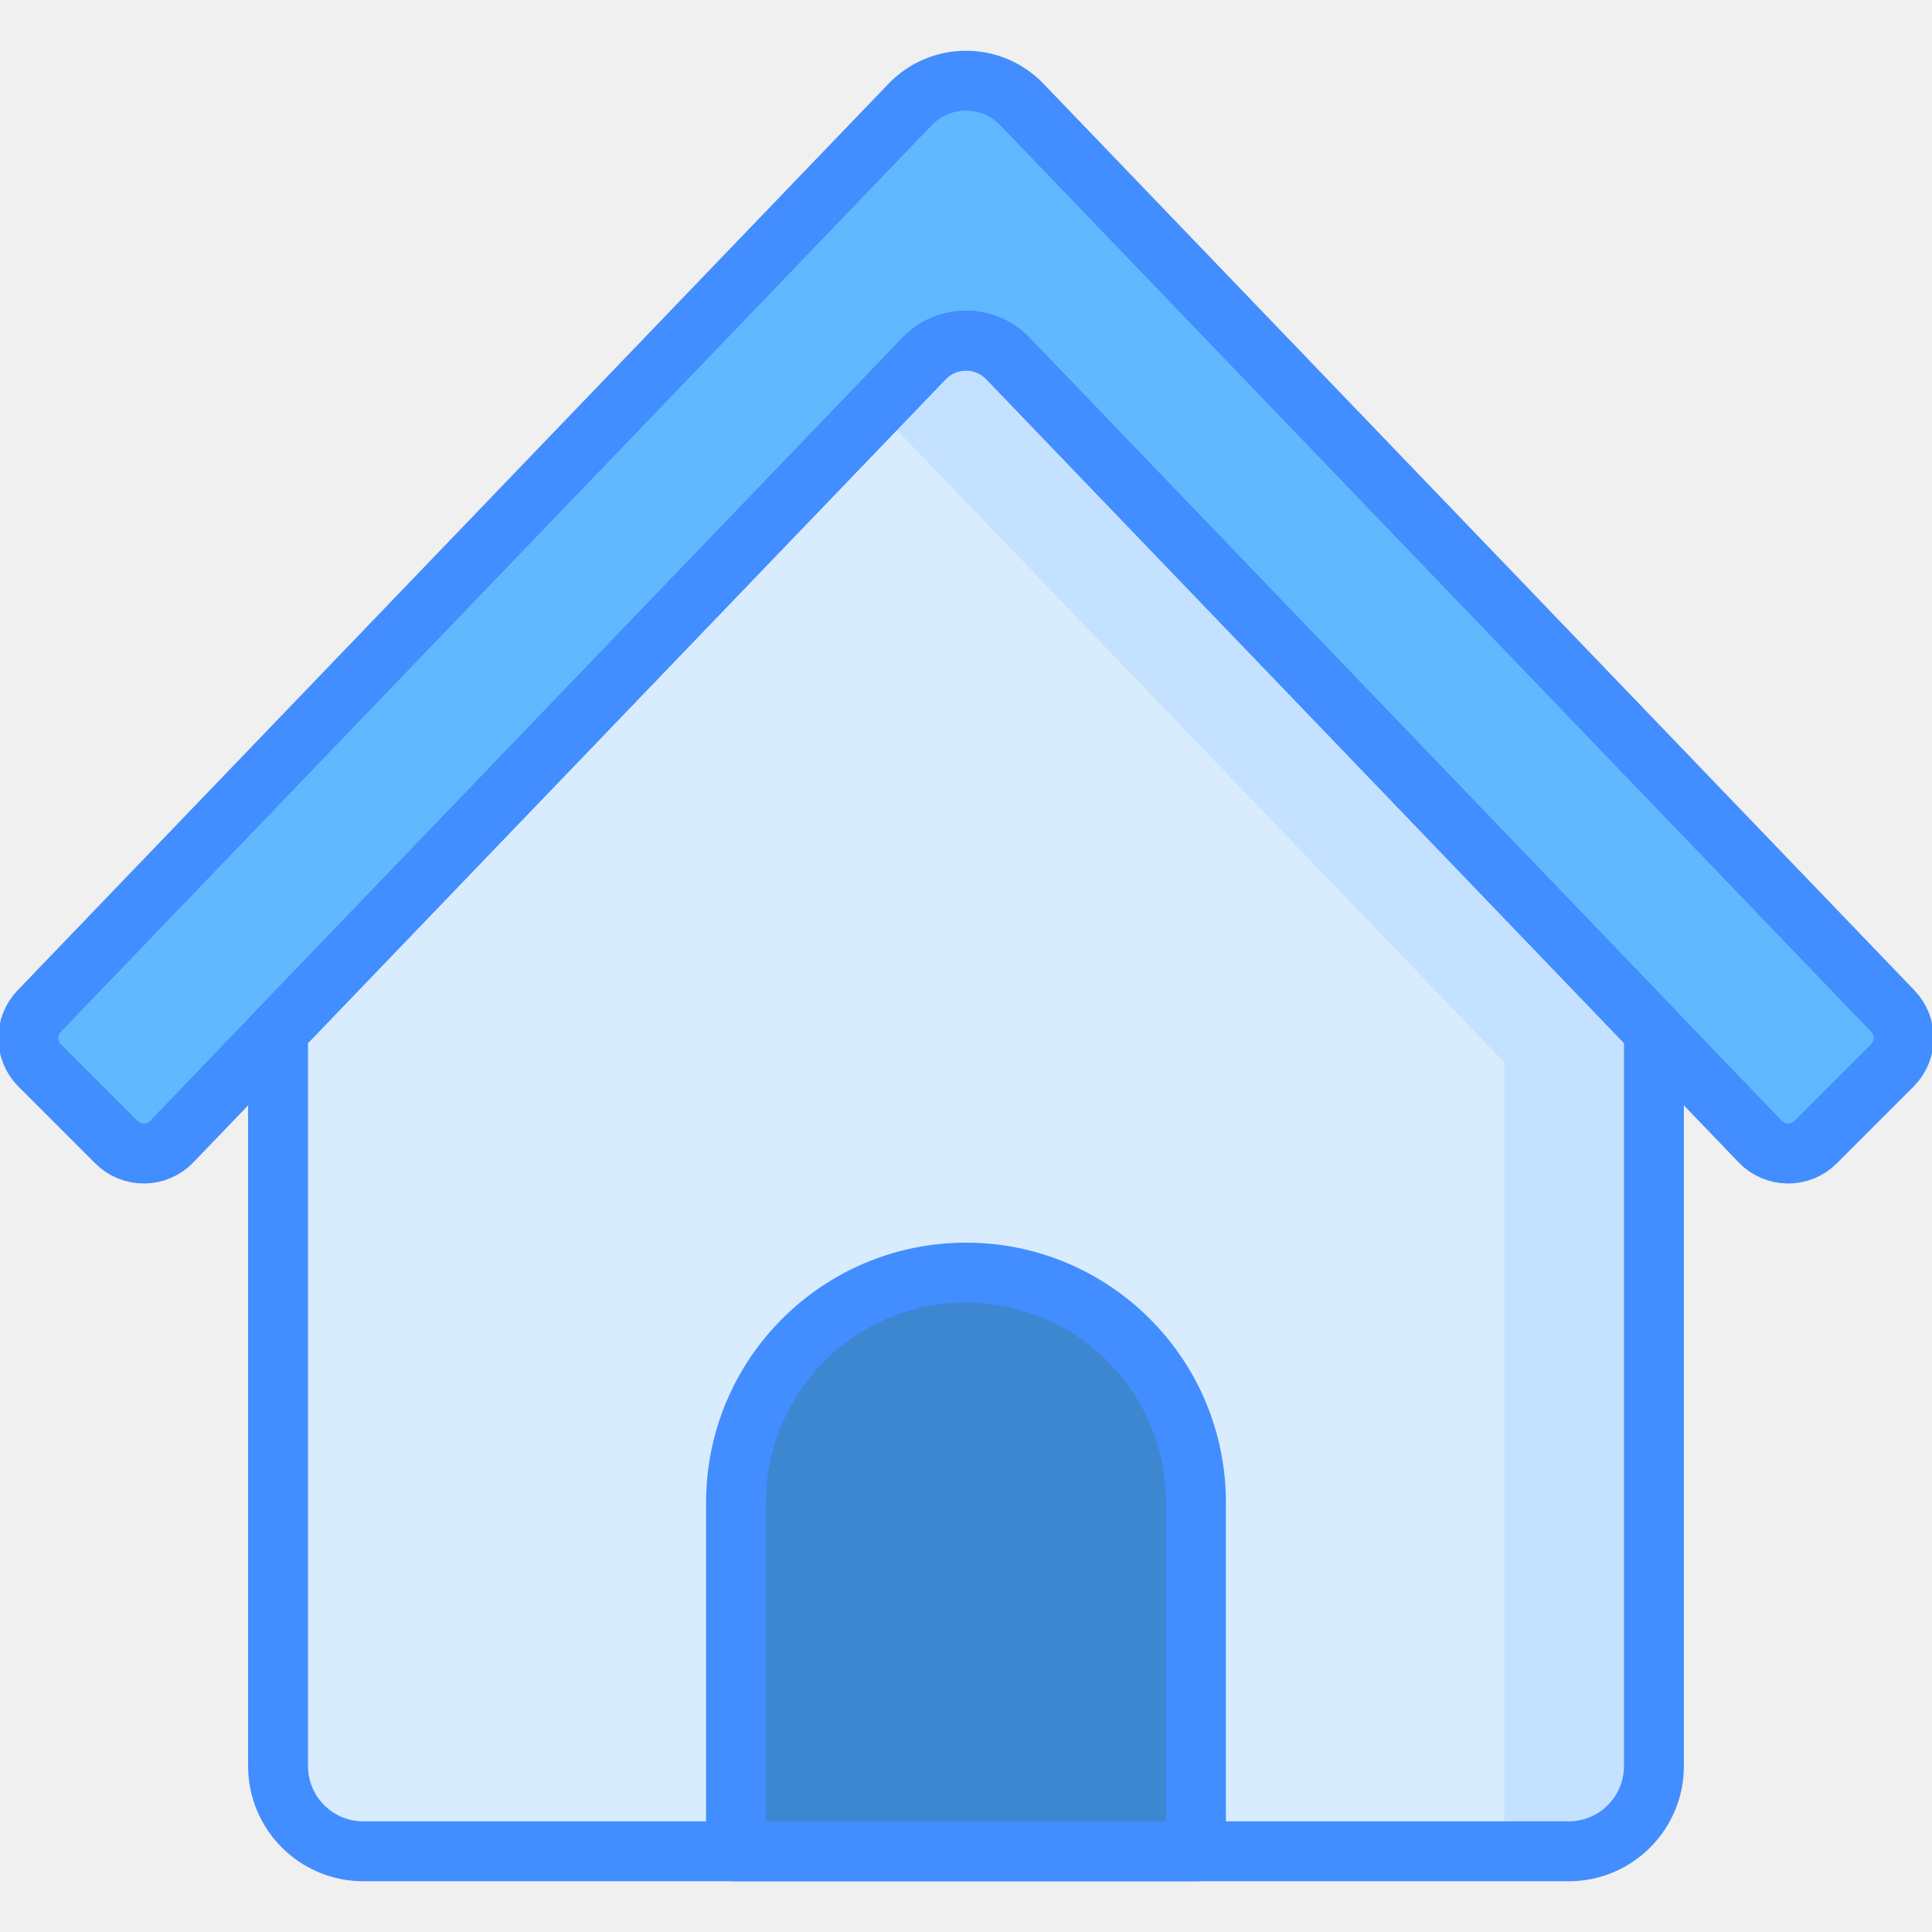
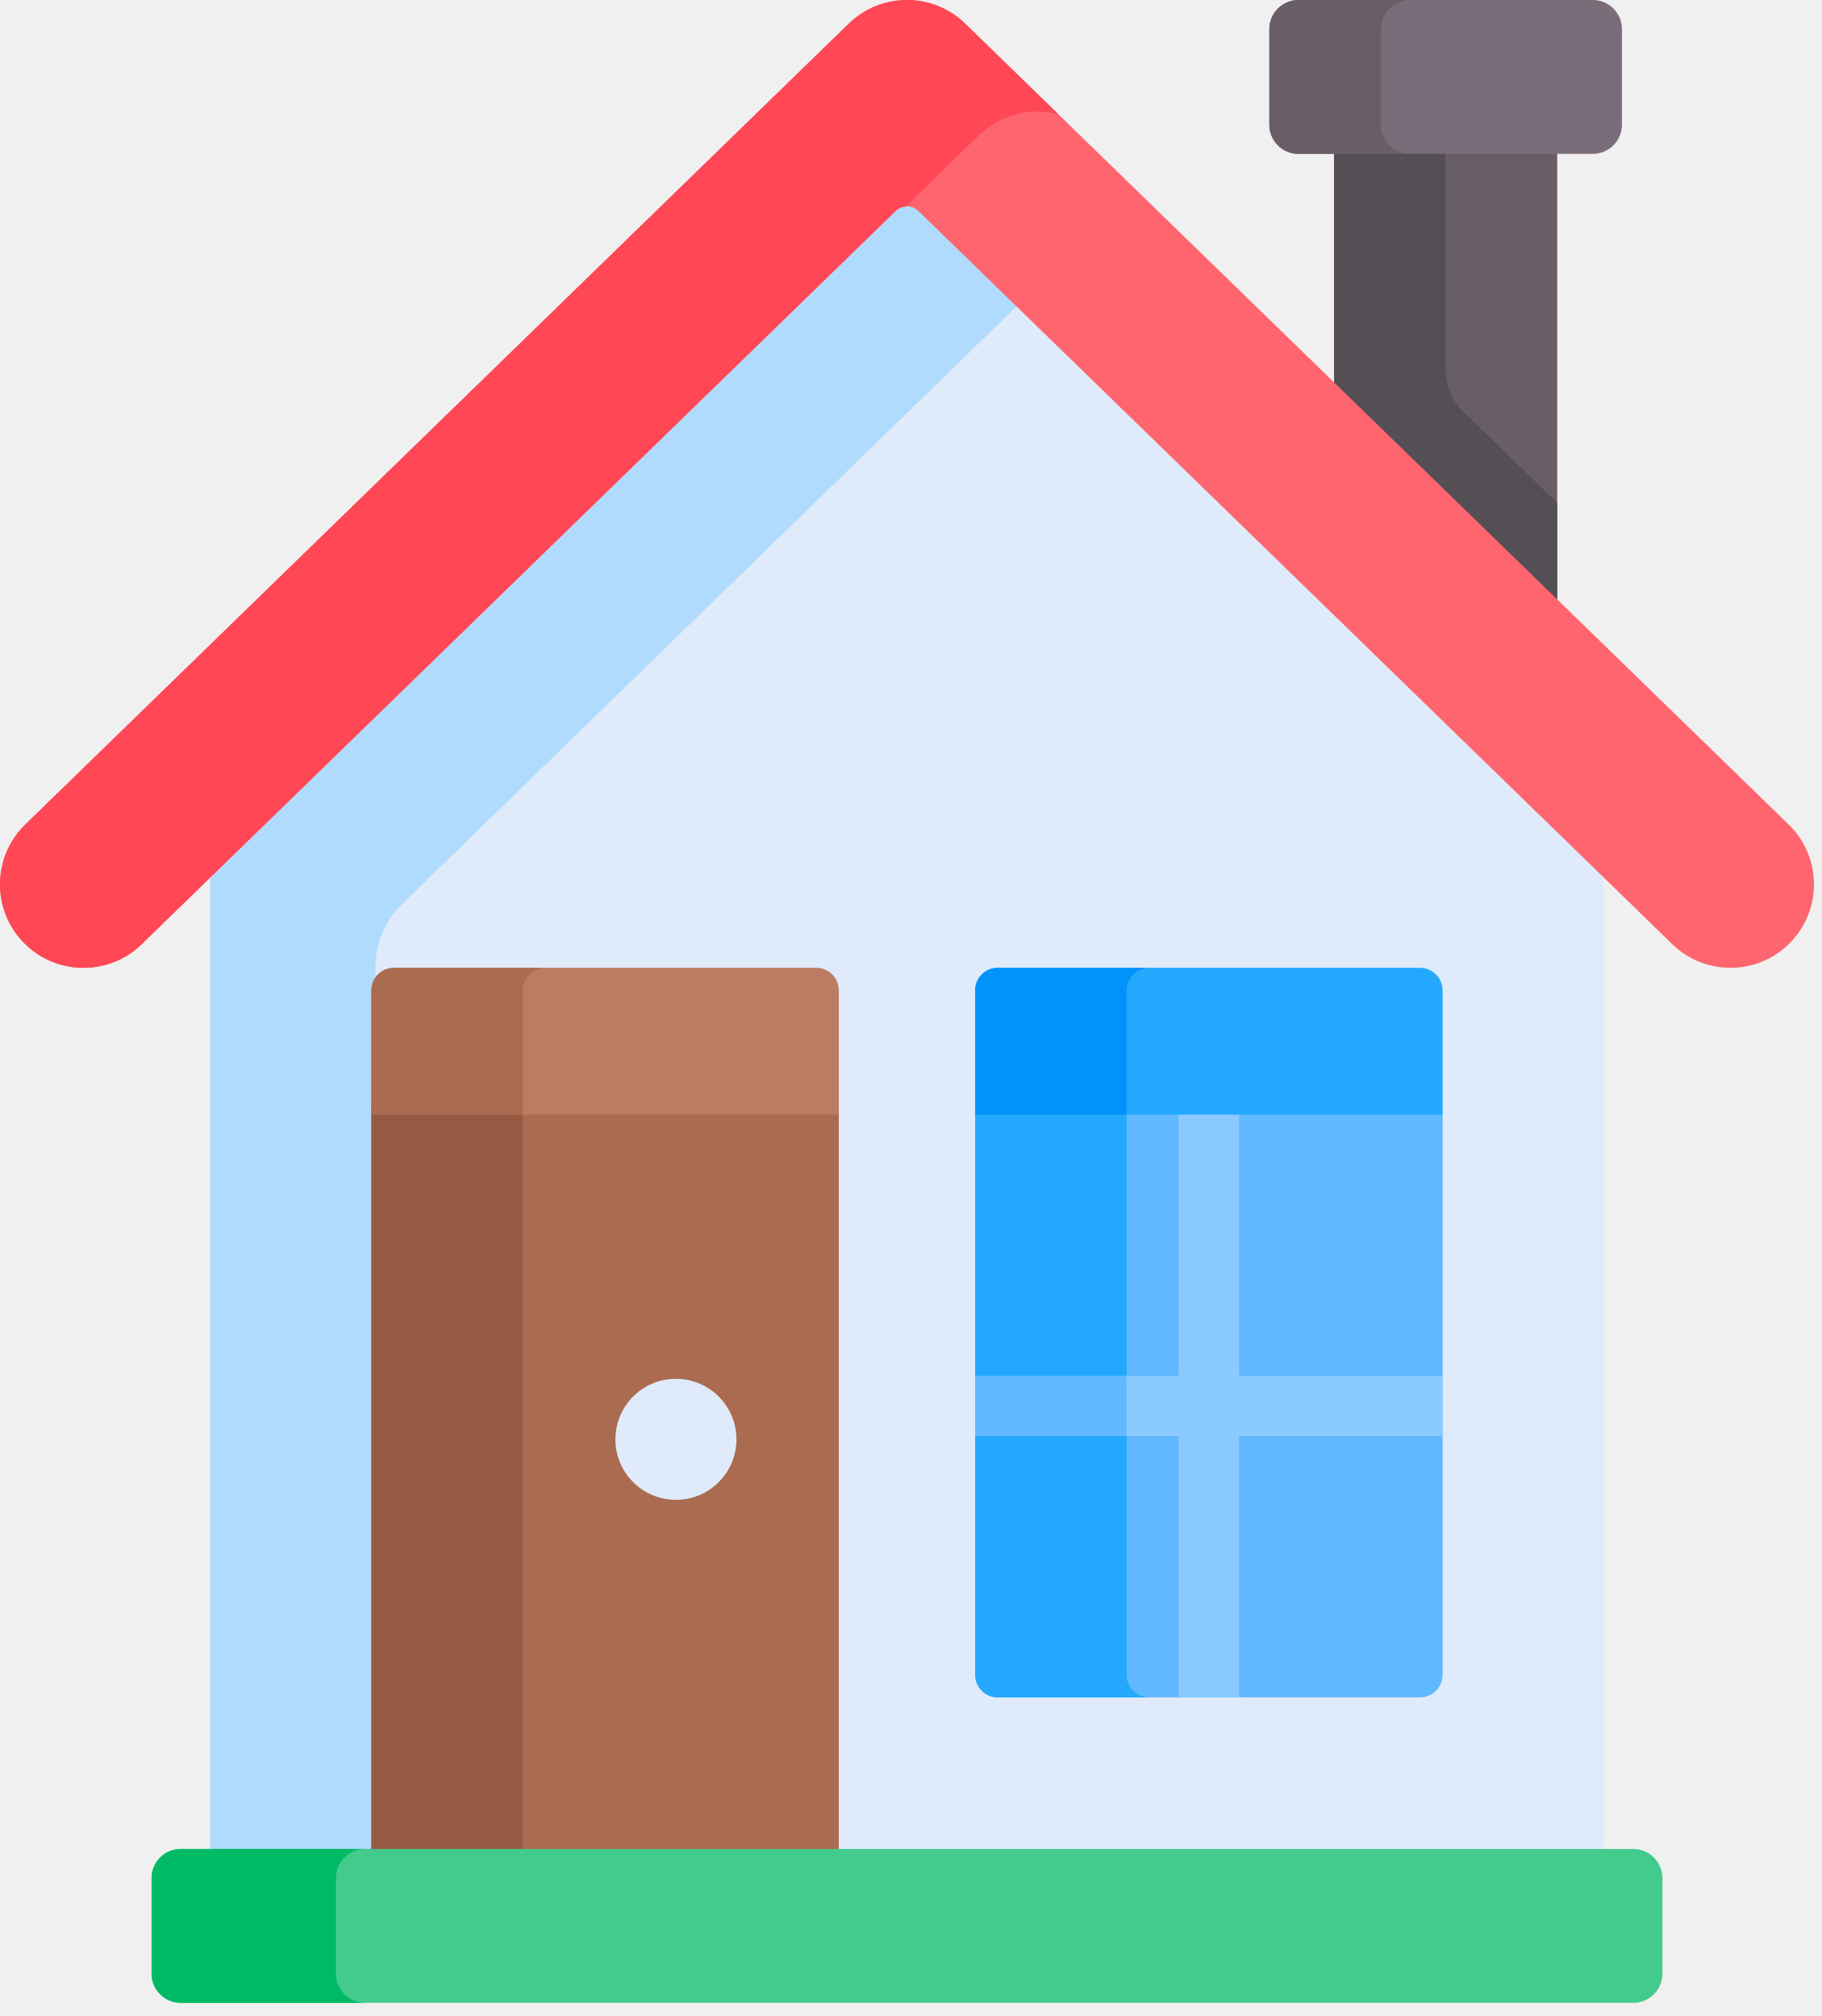
- <svg xmlns="http://www.w3.org/2000/svg" width="129" height="129" viewBox="0 0 129 129" fill="none">
-   <mask id="mask0_209_141" style="mask-type:luminance" maskUnits="userSpaceOnUse" x="0" y="0" width="129" height="129">
-     <path d="M0 0H129V129H0V0Z" fill="white" />
-   </mask>
-   <g mask="url(#mask0_209_141)">
-     <path d="M67.299 16.794C65.772 15.204 63.228 15.204 61.7 16.794L18.566 61.696V117.919C18.566 121.063 21.115 123.612 24.259 123.612H104.74C107.885 123.612 110.433 121.063 110.433 117.919V61.696L67.299 16.794Z" fill="#D8ECFE" />
-     <path d="M49.145 123.612V100.327C49.145 91.847 56.02 84.973 64.5 84.973C72.98 84.973 79.854 91.847 79.854 100.327V123.612H49.145Z" fill="#3C87D0" />
-     <path d="M67.299 16.794C65.772 15.204 63.228 15.204 61.701 16.794L53.921 24.893C55.125 24.709 56.399 25.087 57.311 26.036L100.446 70.938V123.612H104.741C107.885 123.612 110.433 121.063 110.433 117.919V61.696L67.299 16.794Z" fill="#C4E2FF" />
-     <path d="M61.7 23.936L11.468 76.227C10.464 77.272 8.797 77.289 7.772 76.264L2.648 71.139C1.651 70.143 1.635 68.533 2.611 67.517L60.768 6.978C62.804 4.858 66.196 4.858 68.232 6.978L126.389 67.517C127.365 68.533 127.349 70.143 126.352 71.139L121.228 76.264C120.203 77.289 118.536 77.272 117.532 76.227L67.299 23.936C65.772 22.346 63.228 22.346 61.7 23.936Z" fill="#60B8FE" />
-     <path d="M61.7 23.936L11.468 76.227C10.464 77.272 8.797 77.289 7.772 76.264L2.648 71.139C1.651 70.143 1.635 68.533 2.611 67.517L60.768 6.978C62.804 4.858 66.196 4.858 68.232 6.978L126.389 67.517C127.365 68.533 127.349 70.143 126.352 71.139L121.228 76.264C120.203 77.289 118.536 77.272 117.532 76.227L67.299 23.936C65.772 22.346 63.228 22.346 61.7 23.936Z" stroke="#428DFF" stroke-width="4" stroke-miterlimit="10" stroke-linecap="round" stroke-linejoin="round" />
-     <path d="M49.145 123.612V100.327C49.145 91.847 56.02 84.973 64.5 84.973C72.98 84.973 79.854 91.847 79.854 100.327V123.612H49.145Z" stroke="#428DFF" stroke-width="4" stroke-miterlimit="10" stroke-linecap="round" stroke-linejoin="round" />
-     <path d="M110.433 117.919C110.433 121.063 107.885 123.612 104.74 123.612H24.259C21.115 123.612 18.566 121.063 18.566 117.919V68.838L61.7 23.936C63.228 22.346 65.772 22.346 67.299 23.936L110.433 68.838V117.919Z" stroke="#428DFF" stroke-width="4" stroke-miterlimit="10" stroke-linecap="round" stroke-linejoin="round" />
-   </g>
+ <svg xmlns="http://www.w3.org/2000/svg" width="112" height="124" viewBox="0 0 112 124" fill="none">
+   <path d="M55.776 11.551L12.923 53.235V114.47H98.629V53.235L55.776 11.551Z" fill="#DFEBFA" />
+   <path d="M23.086 59.487C23.086 58.026 23.677 56.626 24.725 55.607L62.896 18.477L55.776 11.551L12.923 53.235V114.469H23.086V59.487Z" fill="#B1DBFC" />
+   <path d="M82.041 8.721V24.262L95.763 37.611V8.721H82.041Z" fill="#695D67" />
+   <path d="M89.984 25.318C89.29 24.643 88.898 23.716 88.898 22.747V8.721H82.037V24.262L95.759 37.611V30.936L89.984 25.318Z" fill="#544E55" />
+   <path d="M109.998 50.716L59.355 1.454C57.362 -0.485 54.189 -0.485 52.197 1.454L1.554 50.716C-0.478 52.693 -0.523 55.943 1.454 57.975C3.431 60.007 6.68 60.052 8.712 58.075L55.072 12.98C55.464 12.598 56.088 12.598 56.48 12.98L102.84 58.075C104.873 60.052 108.123 60.006 110.098 57.974C112.075 55.943 112.03 52.693 109.998 50.716Z" fill="#FF656F" />
+   <path d="M55.072 12.98C55.248 12.808 55.471 12.718 55.699 12.701L60.211 8.311C61.544 7.015 63.403 6.59 65.086 7.028L59.355 1.454C57.362 -0.485 54.189 -0.485 52.197 1.454L1.554 50.716C-0.478 52.693 -0.523 55.943 1.454 57.975C3.431 60.007 6.68 60.052 8.712 58.075L55.072 12.98Z" fill="#FF4756" />
+   <path d="M99.743 7.672V1.793C99.743 0.803 98.941 0 97.951 0H79.852C78.862 0 78.06 0.803 78.06 1.793V7.672C78.06 8.662 78.862 9.465 79.852 9.465H97.951C98.941 9.464 99.743 8.662 99.743 7.672Z" fill="#7B6C79" />
+   <path d="M84.921 7.672V1.793C84.921 0.803 85.723 0 86.713 0H79.852C78.862 0 78.06 0.803 78.06 1.793V7.672C78.06 8.662 78.862 9.465 79.852 9.465H86.713C85.723 9.464 84.921 8.662 84.921 7.672Z" fill="#695D67" />
+   <path d="M22.838 68.058H51.584V114.47H22.838V68.058Z" fill="#AB6B51" />
+   <path d="M22.838 68.058H32.147V114.47H22.838V68.058Z" fill="#965A44" />
+   <path d="M59.97 68.306V103.015C59.97 103.78 60.59 104.401 61.356 104.401H87.329C88.095 104.401 88.716 103.78 88.716 103.015V68.306H59.97Z" fill="#60B8FE" />
+   <path d="M69.279 103.015V68.306H59.97V103.015C59.97 103.78 60.59 104.401 61.356 104.401H70.665C69.9 104.401 69.279 103.78 69.279 103.015Z" fill="#23A8FE" />
+   <path d="M76.201 68.554C76.201 68.47 76.194 68.388 76.183 68.306H72.502C72.491 68.388 72.484 68.47 72.484 68.554V84.618H59.97V88.337H72.484V104.401H76.202V88.337H88.716V84.618H76.202L76.201 68.554Z" fill="#8BCAFF" />
+   <path d="M59.97 84.619H69.279V88.337H59.97V84.619Z" fill="#60B8FE" />
+   <path d="M87.329 59.529H61.356C60.59 59.529 59.97 60.149 59.97 60.915V68.554H88.715V60.915C88.715 60.149 88.095 59.529 87.329 59.529Z" fill="#23A8FE" />
+   <path d="M70.665 59.529H61.356C60.59 59.529 59.97 60.149 59.97 60.915V68.554H69.279V60.915C69.279 60.149 69.9 59.529 70.665 59.529Z" fill="#0193FA" />
+   <path d="M50.198 59.529H24.224C23.459 59.529 22.838 60.149 22.838 60.915V68.554H51.584V60.915C51.584 60.149 50.963 59.529 50.198 59.529Z" fill="#BC7C63" />
+   <path d="M33.533 59.529H24.224C23.459 59.529 22.838 60.149 22.838 60.915V68.554H32.147V60.915C32.147 60.149 32.768 59.529 33.533 59.529Z" fill="#AB6B51" />
+   <path d="M41.566 92.252C43.621 92.252 45.288 90.586 45.288 88.531C45.288 86.475 43.621 84.809 41.566 84.809C39.511 84.809 37.845 86.475 37.845 88.531C37.845 90.586 39.511 92.252 41.566 92.252Z" fill="#DFEBFA" />
+   <path d="M100.439 113.726H11.114C10.124 113.726 9.321 114.528 9.321 115.519V121.398C9.321 122.388 10.124 123.191 11.114 123.191H100.439C101.429 123.191 102.232 122.388 102.232 121.398V115.519C102.232 114.528 101.429 113.726 100.439 113.726Z" fill="#43CB8E" />
+   <path d="M20.661 121.398V115.518C20.661 114.528 21.463 113.726 22.453 113.726H11.114C10.124 113.726 9.321 114.528 9.321 115.518V121.398C9.321 122.388 10.124 123.19 11.114 123.19H22.453C21.463 123.19 20.661 122.388 20.661 121.398Z" fill="#00BA66" />
</svg>
